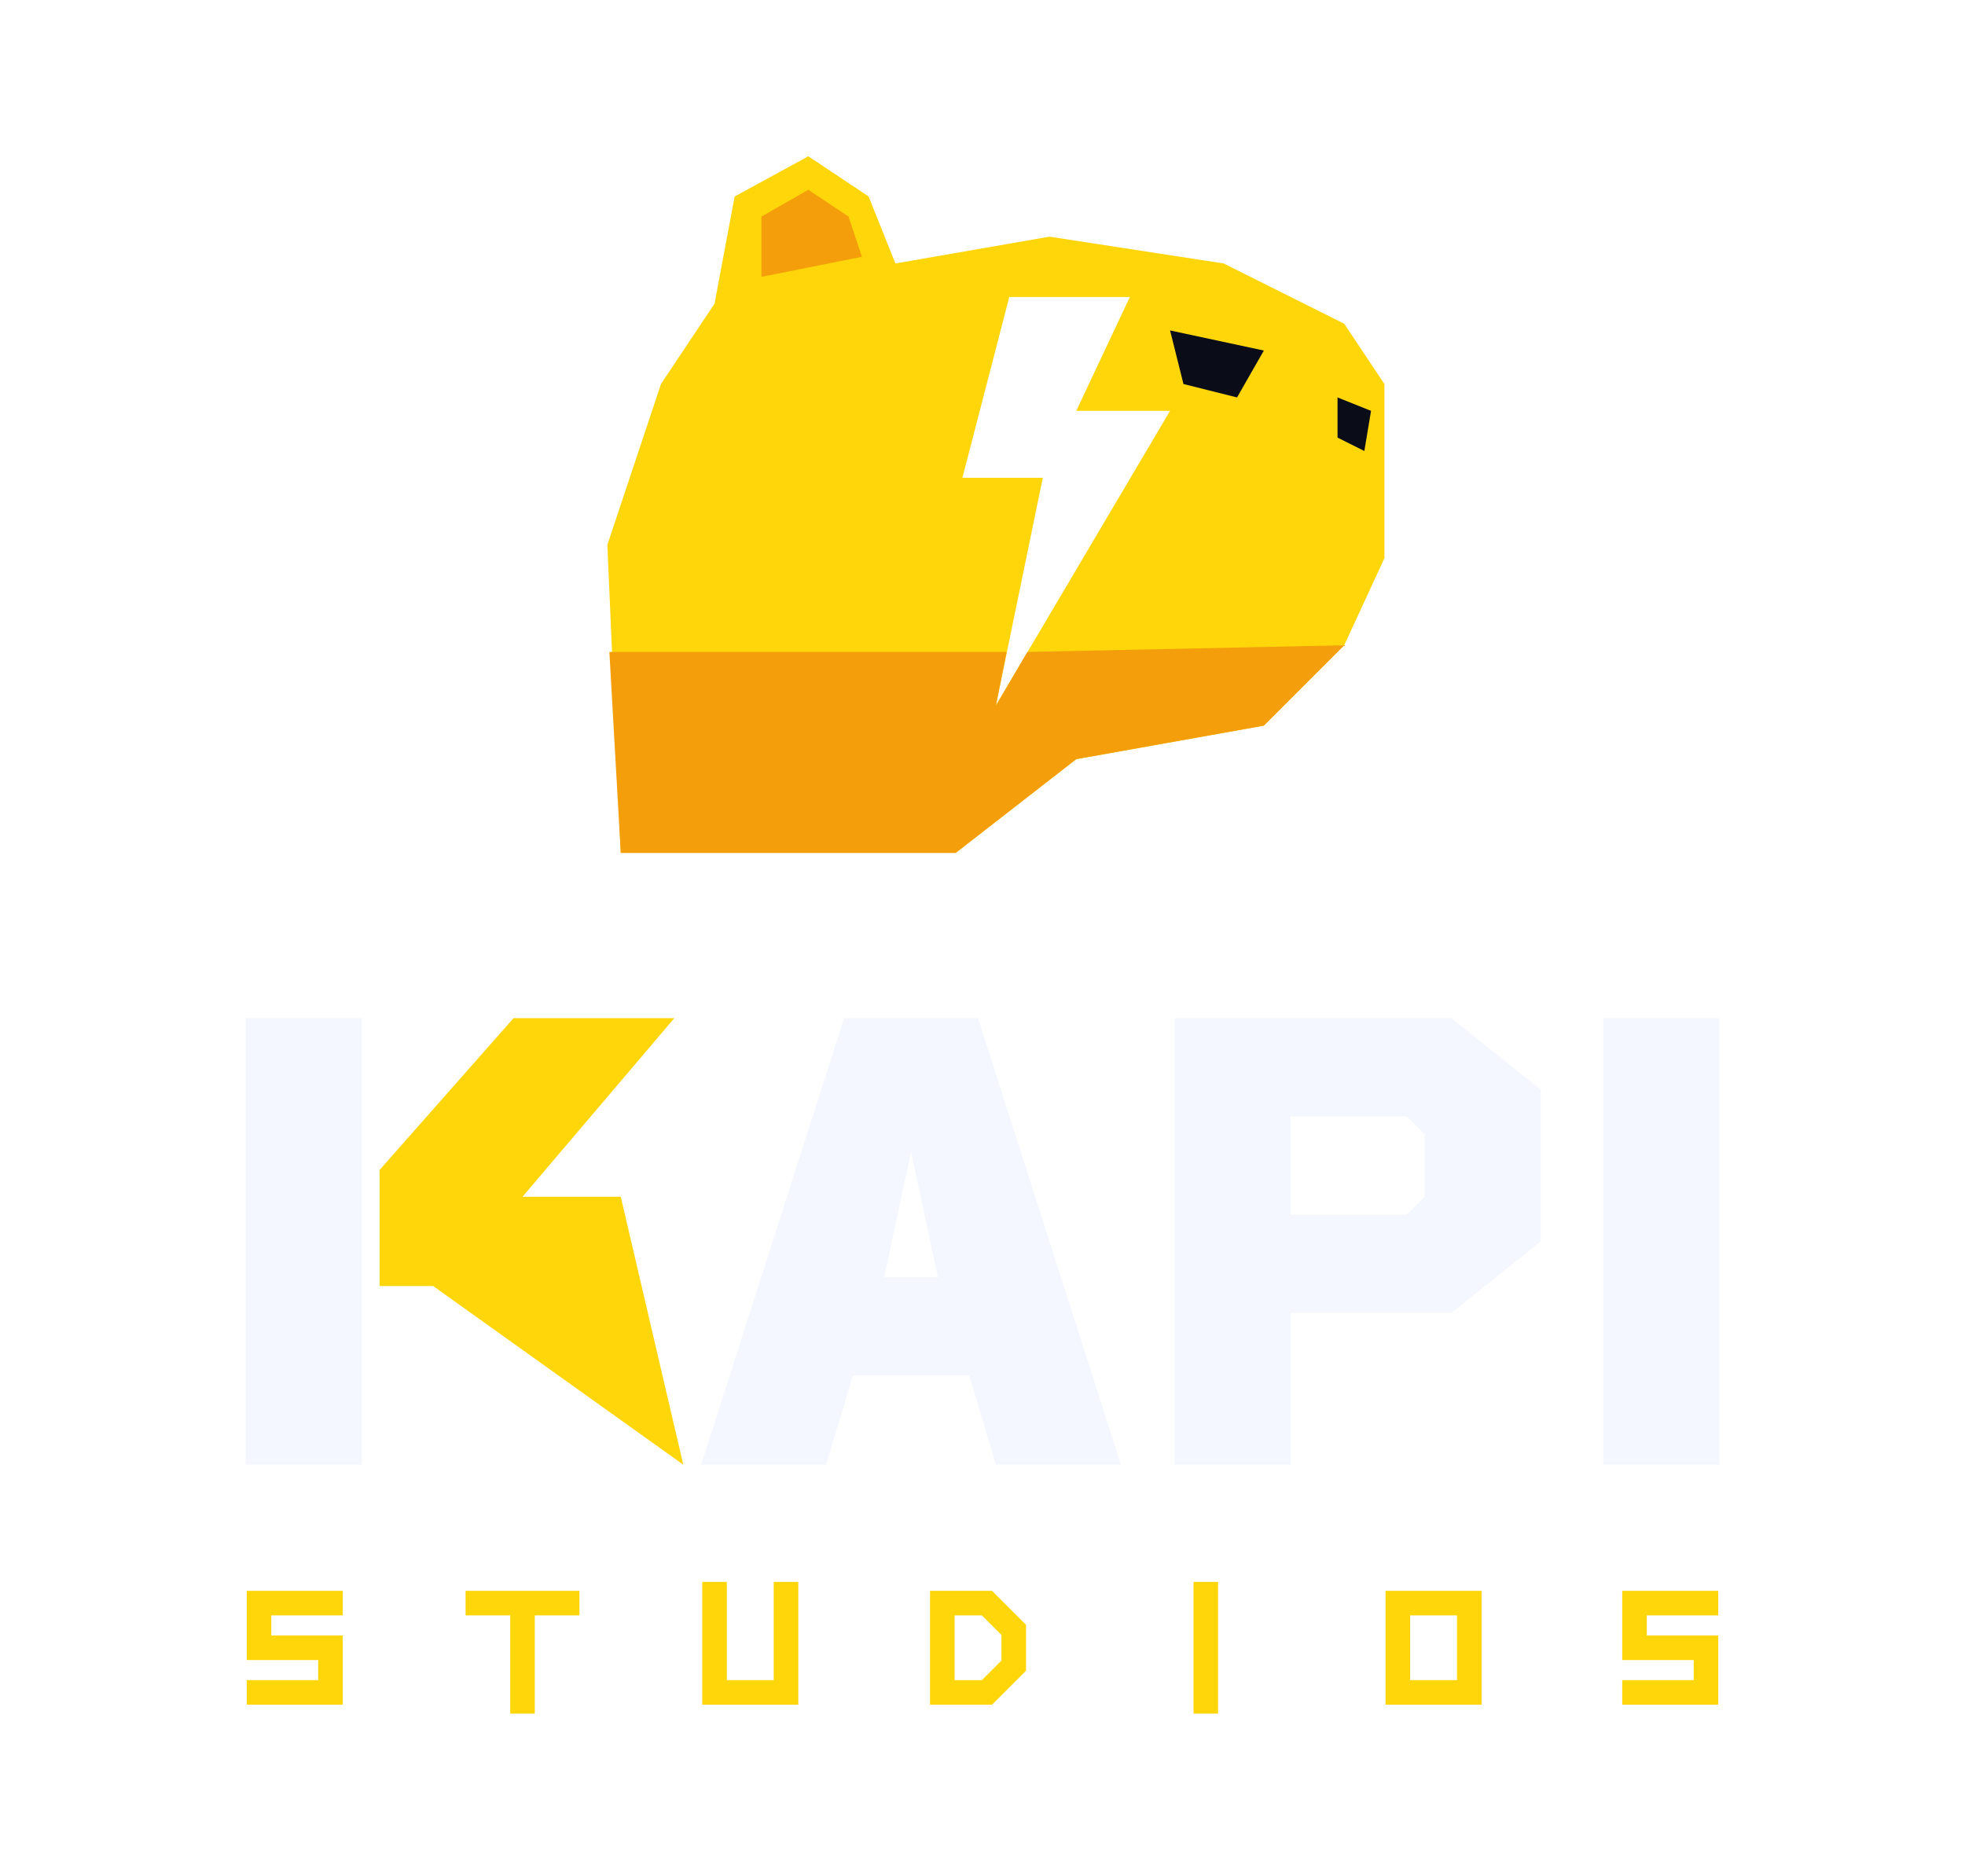
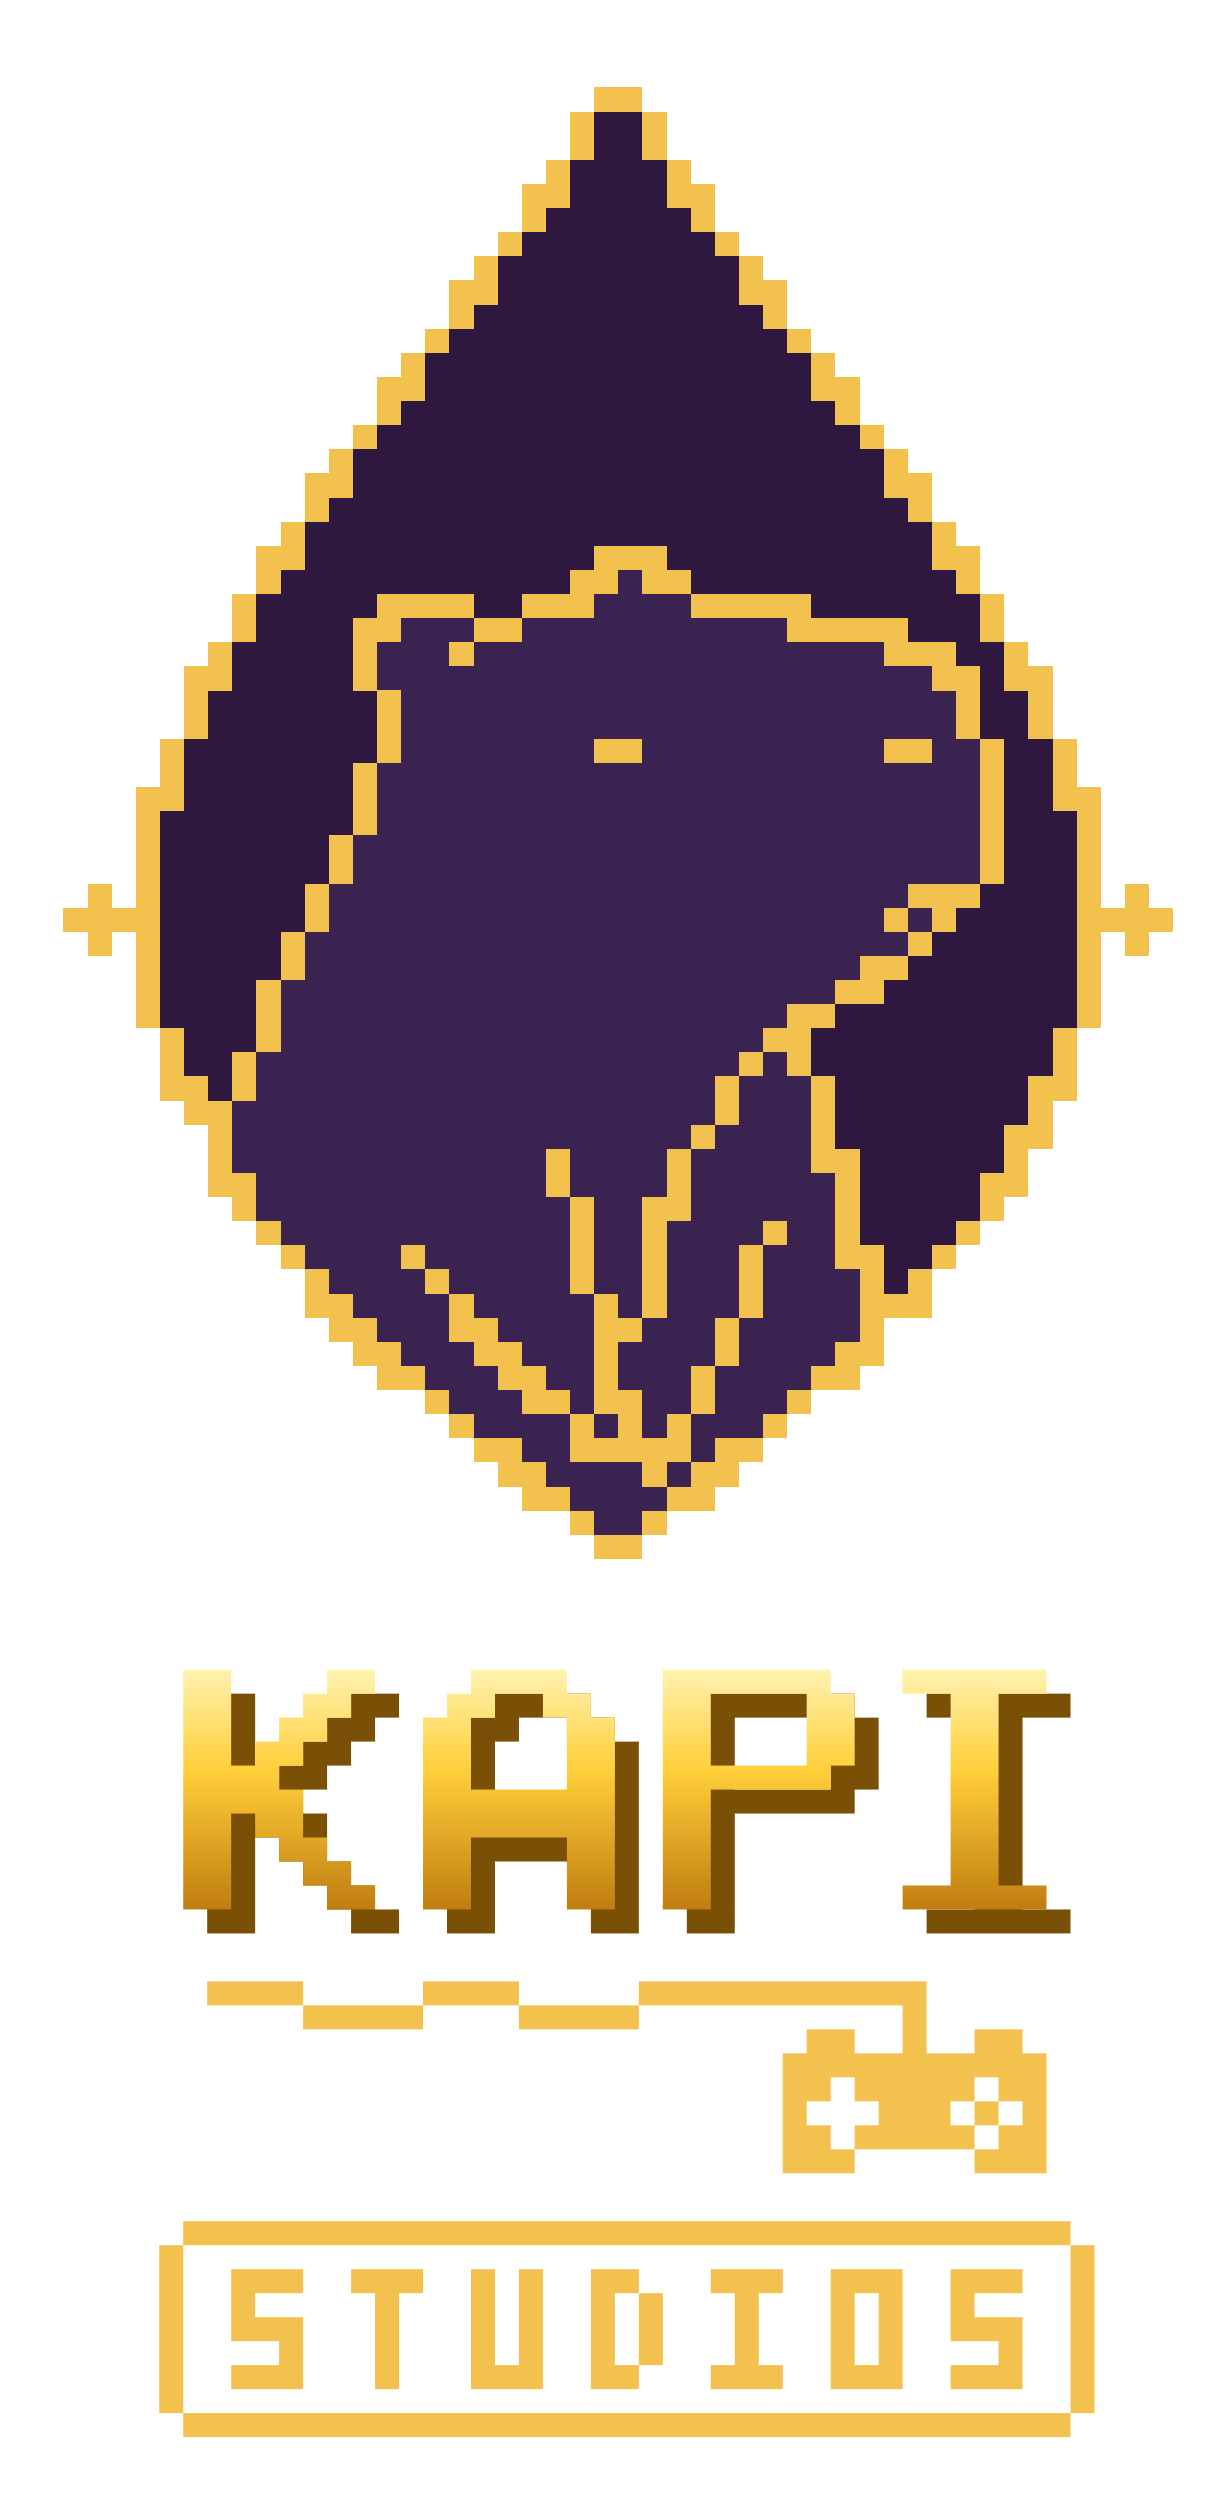
- <svg xmlns="http://www.w3.org/2000/svg" viewBox="0 0 440 420" width="100%" height="100%">
-   <g transform="translate(124 14) scale(1.5)">
-     <path fill="#ffd60a" fill-rule="evenodd" d="M10 118 L8 72 L16 48 L24 36 L27 20 L38 14 L47 20 L51 30 L74 26 L100 30 L118 39 L124 48 L124 74 L118 87 L106 99 L78 104 L60 118 Z M68 35 L61 62 L73 62 L66 96 L92 52 L78 52 L86 35 Z" />
-     <path fill="#f59e0b" d="M8.3 88 L67.6 88 L66 96 L70.7 88 L118 87 L106 99 L78 104 L60 118 L10 118 Z" />
-     <path fill="#0a0c18" d="M92 40 L106 43 L102 50 L94 48 Z" />
-     <path fill="#0a0c18" d="M117 50 L122 52 L121 58 L117 56 Z" />
-     <path fill="#f59e0b" d="M31 23 L38 19 L44 23 L46 29 L31 32 Z" />
+ <svg xmlns="http://www.w3.org/2000/svg" viewBox="73.36 -3.45 273.27 555.87" width="787" height="1600">
+   <g transform="translate(83.01 -1.06) scale(0.73)">
+     <path d="M167.65 30.7 h14.7 v7.35 h-14.7 Z M167.65 38.04 h14.7 v7.35 h-14.7 Z M160.3 45.39 h29.39 v7.35 h-29.39 Z M160.3 52.74 h29.39 v7.35 h-29.39 Z M152.96 60.09 h44.09 v7.35 h-44.09 Z M145.61 67.43 h58.78 v7.35 h-58.78 Z M138.26 74.78 h73.48 v7.35 h-73.48 Z M138.26 82.13 h73.48 v7.35 h-73.48 Z M130.91 89.48 h88.17 v7.35 h-88.17 Z M123.57 96.83 h102.87 v7.35 h-102.87 Z M116.22 104.17 h117.57 v7.35 h-117.57 Z M116.22 111.52 h117.57 v7.35 h-117.57 Z M108.87 118.87 h132.26 v7.35 h-132.26 Z M101.52 126.22 h146.96 v7.35 h-146.96 Z M94.17 133.57 h161.65 v7.35 h-161.65 Z M94.17 140.91 h161.65 v7.35 h-161.65 Z M86.83 148.26 h176.35 v7.35 h-176.35 Z M79.48 155.61 h191.04 v7.35 h-191.04 Z M79.48 162.96 h88.17 v7.35 h-88.17 Z M189.7 162.96 h80.83 v7.35 h-80.83 Z M72.13 170.3 h88.17 v7.35 h-88.17 Z M197.04 170.3 h80.83 v7.35 h-80.83 Z M64.78 177.65 h36.74 v7.35 h-36.74 Z M130.91 177.65 h14.7 v7.35 h-14.7 Z M233.78 177.65 h51.43 v7.35 h-51.43 Z M64.78 185 h29.39 v7.35 h-29.39 Z M263.17 185 h22.04 v7.35 h-22.04 Z M57.43 192.35 h36.74 v7.35 h-36.74 Z M277.87 192.35 h14.7 v7.35 h-14.7 Z M57.43 199.7 h36.74 v7.35 h-36.74 Z M285.22 199.7 h7.35 v7.35 h-7.35 Z M50.09 207.04 h51.43 v7.35 h-51.43 Z M285.22 207.04 h14.7 v7.35 h-14.7 Z M50.09 214.39 h51.43 v7.35 h-51.43 Z M285.22 214.39 h14.7 v7.35 h-14.7 Z M42.74 221.74 h58.78 v7.35 h-58.78 Z M292.57 221.74 h14.7 v7.35 h-14.7 Z M42.74 229.09 h51.43 v7.35 h-51.43 Z M292.57 229.09 h14.7 v7.35 h-14.7 Z M42.74 236.43 h51.43 v7.35 h-51.43 Z M292.57 236.43 h14.7 v7.35 h-14.7 Z M35.39 243.78 h58.78 v7.35 h-58.78 Z M292.57 243.78 h22.04 v7.35 h-22.04 Z M35.39 251.13 h51.43 v7.35 h-51.43 Z M292.57 251.13 h22.04 v7.35 h-22.04 Z M35.39 258.48 h51.43 v7.35 h-51.43 Z M292.57 258.48 h22.04 v7.35 h-22.04 Z M35.39 265.83 h44.09 v7.35 h-44.09 Z M285.22 265.83 h29.39 v7.35 h-29.39 Z M35.39 273.17 h44.09 v7.35 h-44.09 Z M277.87 273.17 h36.74 v7.35 h-36.74 Z M35.39 280.52 h36.74 v7.35 h-36.74 Z M270.52 280.52 h44.09 v7.35 h-44.09 Z M35.39 287.87 h36.74 v7.35 h-36.74 Z M263.17 287.87 h51.43 v7.35 h-51.43 Z M35.39 295.22 h29.39 v7.35 h-29.39 Z M255.83 295.22 h58.78 v7.35 h-58.78 Z M35.39 302.57 h29.39 v7.35 h-29.39 Z M241.13 302.57 h73.48 v7.35 h-73.48 Z M42.74 309.91 h22.04 v7.35 h-22.04 Z M233.78 309.91 h73.48 v7.35 h-73.48 Z M42.74 317.26 h14.7 v7.35 h-14.7 Z M233.78 317.26 h73.48 v7.35 h-73.48 Z M50.09 324.61 h7.35 v7.35 h-7.35 Z M241.13 324.61 h58.78 v7.35 h-58.78 Z M241.13 331.96 h58.78 v7.35 h-58.78 Z M241.13 339.3 h51.43 v7.35 h-51.43 Z M248.48 346.65 h44.09 v7.35 h-44.09 Z M248.48 354 h36.74 v7.35 h-36.74 Z M248.48 361.35 h36.74 v7.35 h-36.74 Z M248.48 368.7 h29.39 v7.35 h-29.39 Z M255.83 376.04 h14.7 v7.35 h-14.7 Z M255.83 383.39 h7.35 v7.35 h-7.35 Z " fill="#2e1840" shape-rendering="crispEdges" />
+     <path d="M175 170.3 h7.35 v7.35 h-7.35 Z M167.65 177.65 h29.39 v7.35 h-29.39 Z M108.87 185 h22.04 v7.35 h-22.04 Z M145.61 185 h80.83 v7.35 h-80.83 Z M101.52 192.35 h22.04 v7.35 h-22.04 Z M130.91 192.35 h124.91 v7.35 h-124.91 Z M101.52 199.7 h169 v7.35 h-169 Z M108.87 207.04 h169 v7.35 h-169 Z M108.87 214.39 h169 v7.35 h-169 Z M108.87 221.74 h58.78 v7.35 h-58.78 Z M182.35 221.74 h73.48 v7.35 h-73.48 Z M270.52 221.74 h14.7 v7.35 h-14.7 Z M101.52 229.09 h183.7 v7.35 h-183.7 Z M101.52 236.43 h183.7 v7.35 h-183.7 Z M101.52 243.78 h183.7 v7.35 h-183.7 Z M94.17 251.13 h191.04 v7.35 h-191.04 Z M94.17 258.48 h191.04 v7.35 h-191.04 Z M86.83 265.83 h176.35 v7.35 h-176.35 Z M86.83 273.17 h169 v7.35 h-169 Z M263.17 273.17 h7.35 v7.35 h-7.35 Z M79.48 280.52 h183.7 v7.35 h-183.7 Z M79.48 287.87 h169 v7.35 h-169 Z M72.13 295.22 h169 v7.35 h-169 Z M72.13 302.57 h154.3 v7.35 h-154.3 Z M72.13 309.91 h146.96 v7.35 h-146.96 Z M64.78 317.26 h146.96 v7.35 h-146.96 Z M219.09 317.26 h7.35 v7.35 h-7.35 Z M64.78 324.61 h139.61 v7.35 h-139.61 Z M211.74 324.61 h22.04 v7.35 h-22.04 Z M57.43 331.96 h146.96 v7.35 h-146.96 Z M211.74 331.96 h22.04 v7.35 h-22.04 Z M57.43 339.3 h139.61 v7.35 h-139.61 Z M204.39 339.3 h29.39 v7.35 h-29.39 Z M57.43 346.65 h95.52 v7.35 h-95.52 Z M160.3 346.65 h29.39 v7.35 h-29.39 Z M197.04 346.65 h36.74 v7.35 h-36.74 Z M64.78 354 h88.17 v7.35 h-88.17 Z M160.3 354 h29.39 v7.35 h-29.39 Z M197.04 354 h44.09 v7.35 h-44.09 Z M64.78 361.35 h95.52 v7.35 h-95.52 Z M167.65 361.35 h14.7 v7.35 h-14.7 Z M197.04 361.35 h44.09 v7.35 h-44.09 Z M72.13 368.7 h88.17 v7.35 h-88.17 Z M167.65 368.7 h14.7 v7.35 h-14.7 Z M189.7 368.7 h29.39 v7.35 h-29.39 Z M226.43 368.7 h14.7 v7.35 h-14.7 Z M79.48 376.04 h29.39 v7.35 h-29.39 Z M116.22 376.04 h44.09 v7.35 h-44.09 Z M167.65 376.04 h14.7 v7.35 h-14.7 Z M189.7 376.04 h22.04 v7.35 h-22.04 Z M219.09 376.04 h22.04 v7.35 h-22.04 Z M86.83 383.39 h29.39 v7.35 h-29.39 Z M123.57 383.39 h36.74 v7.35 h-36.74 Z M167.65 383.39 h14.7 v7.35 h-14.7 Z M189.7 383.39 h22.04 v7.35 h-22.04 Z M219.09 383.39 h29.39 v7.35 h-29.39 Z M94.17 390.74 h29.39 v7.35 h-29.39 Z M130.91 390.74 h36.74 v7.35 h-36.74 Z M175 390.74 h7.35 v7.35 h-7.35 Z M189.7 390.74 h22.04 v7.35 h-22.04 Z M219.09 390.74 h29.39 v7.35 h-29.39 Z M101.52 398.09 h22.04 v7.35 h-22.04 Z M138.26 398.09 h29.39 v7.35 h-29.39 Z M182.35 398.09 h22.04 v7.35 h-22.04 Z M211.74 398.09 h36.74 v7.35 h-36.74 Z M108.87 405.43 h22.04 v7.35 h-22.04 Z M145.61 405.43 h22.04 v7.35 h-22.04 Z M175 405.43 h29.39 v7.35 h-29.39 Z M211.74 405.43 h29.39 v7.35 h-29.39 Z M116.22 412.78 h22.04 v7.35 h-22.04 Z M152.96 412.78 h14.7 v7.35 h-14.7 Z M175 412.78 h22.04 v7.35 h-22.04 Z M204.39 412.78 h29.39 v7.35 h-29.39 Z M123.57 420.13 h22.04 v7.35 h-22.04 Z M160.3 420.13 h7.35 v7.35 h-7.35 Z M182.35 420.13 h14.7 v7.35 h-14.7 Z M204.39 420.13 h22.04 v7.35 h-22.04 Z M130.91 427.48 h29.39 v7.35 h-29.39 Z M167.65 427.48 h7.35 v7.35 h-7.35 Z M182.35 427.48 h7.35 v7.35 h-7.35 Z M197.04 427.48 h22.04 v7.35 h-22.04 Z M145.61 434.83 h14.7 v7.35 h-14.7 Z M197.04 434.83 h7.35 v7.35 h-7.35 Z M152.96 442.17 h29.39 v7.35 h-29.39 Z M189.7 442.17 h7.35 v7.35 h-7.35 Z M160.3 449.52 h29.39 v7.35 h-29.39 Z M167.65 456.87 h14.7 v7.35 h-14.7 Z " fill="#3a2350" shape-rendering="crispEdges" />
+     <path d="M167.65 23.35 h14.7 v7.35 h-14.7 Z M160.3 30.7 h7.35 v7.35 h-7.35 Z M182.35 30.7 h7.35 v7.35 h-7.35 Z M160.3 38.04 h7.35 v7.35 h-7.35 Z M182.35 38.04 h7.35 v7.35 h-7.35 Z M152.96 45.39 h7.35 v7.35 h-7.35 Z M189.7 45.39 h7.35 v7.35 h-7.35 Z M145.61 52.74 h14.7 v7.35 h-14.7 Z M189.7 52.74 h14.7 v7.35 h-14.7 Z M145.61 60.09 h7.35 v7.35 h-7.35 Z M197.04 60.09 h7.35 v7.35 h-7.35 Z M138.26 67.43 h7.35 v7.35 h-7.35 Z M204.39 67.43 h7.35 v7.35 h-7.35 Z M130.91 74.78 h7.35 v7.35 h-7.35 Z M211.74 74.78 h7.35 v7.35 h-7.35 Z M123.57 82.13 h14.7 v7.35 h-14.7 Z M211.74 82.13 h14.7 v7.35 h-14.7 Z M123.57 89.48 h7.35 v7.35 h-7.35 Z M219.09 89.48 h7.35 v7.35 h-7.35 Z M116.22 96.83 h7.35 v7.35 h-7.35 Z M226.43 96.83 h7.35 v7.35 h-7.35 Z M108.87 104.17 h7.35 v7.35 h-7.35 Z M233.78 104.17 h7.35 v7.35 h-7.35 Z M101.52 111.52 h14.7 v7.35 h-14.7 Z M233.78 111.52 h14.7 v7.35 h-14.7 Z M101.52 118.87 h7.35 v7.35 h-7.35 Z M241.13 118.87 h7.35 v7.35 h-7.35 Z M94.17 126.22 h7.35 v7.35 h-7.35 Z M248.48 126.22 h7.35 v7.35 h-7.35 Z M86.83 133.57 h7.35 v7.35 h-7.35 Z M255.83 133.57 h7.35 v7.35 h-7.35 Z M79.48 140.91 h14.7 v7.35 h-14.7 Z M255.83 140.91 h14.7 v7.35 h-14.7 Z M79.48 148.26 h7.35 v7.35 h-7.35 Z M263.17 148.26 h7.35 v7.35 h-7.35 Z M72.13 155.61 h7.35 v7.35 h-7.35 Z M270.52 155.61 h7.35 v7.35 h-7.35 Z M64.78 162.96 h14.7 v7.35 h-14.7 Z M167.65 162.96 h22.04 v7.35 h-22.04 Z M270.52 162.96 h14.7 v7.35 h-14.7 Z M64.78 170.3 h7.35 v7.35 h-7.35 Z M160.3 170.3 h14.7 v7.35 h-14.7 Z M182.35 170.3 h14.7 v7.35 h-14.7 Z M277.87 170.3 h7.35 v7.35 h-7.35 Z M57.43 177.65 h7.35 v7.35 h-7.35 Z M101.52 177.65 h29.39 v7.35 h-29.39 Z M145.61 177.65 h22.04 v7.35 h-22.04 Z M197.04 177.65 h36.74 v7.35 h-36.74 Z M285.22 177.65 h7.35 v7.35 h-7.35 Z M57.43 185 h7.35 v7.35 h-7.35 Z M94.17 185 h14.7 v7.35 h-14.7 Z M130.91 185 h14.7 v7.35 h-14.7 Z M226.43 185 h36.74 v7.35 h-36.74 Z M285.22 185 h7.35 v7.35 h-7.35 Z M50.09 192.35 h7.35 v7.35 h-7.35 Z M94.17 192.35 h7.35 v7.35 h-7.35 Z M123.57 192.35 h7.35 v7.35 h-7.35 Z M255.83 192.35 h22.04 v7.35 h-22.04 Z M292.57 192.35 h7.35 v7.35 h-7.35 Z M42.74 199.7 h14.7 v7.35 h-14.7 Z M94.17 199.7 h7.35 v7.35 h-7.35 Z M270.52 199.7 h14.7 v7.35 h-14.7 Z M292.57 199.7 h14.7 v7.35 h-14.7 Z M42.74 207.04 h7.35 v7.35 h-7.35 Z M101.52 207.04 h7.35 v7.35 h-7.35 Z M277.87 207.04 h7.35 v7.35 h-7.35 Z M299.91 207.04 h7.35 v7.35 h-7.35 Z M42.74 214.39 h7.35 v7.35 h-7.35 Z M101.52 214.39 h7.35 v7.35 h-7.35 Z M277.87 214.39 h7.35 v7.35 h-7.35 Z M299.91 214.39 h7.35 v7.35 h-7.35 Z M35.39 221.74 h7.35 v7.35 h-7.35 Z M101.52 221.74 h7.35 v7.35 h-7.35 Z M167.65 221.74 h14.7 v7.35 h-14.7 Z M255.83 221.74 h14.7 v7.35 h-14.7 Z M285.22 221.74 h7.35 v7.35 h-7.35 Z M307.26 221.74 h7.35 v7.35 h-7.35 Z M35.39 229.09 h7.35 v7.35 h-7.35 Z M94.17 229.09 h7.35 v7.35 h-7.35 Z M285.22 229.09 h7.35 v7.35 h-7.35 Z M307.26 229.09 h7.35 v7.35 h-7.35 Z M28.04 236.43 h14.7 v7.35 h-14.7 Z M94.17 236.43 h7.35 v7.35 h-7.35 Z M285.22 236.43 h7.35 v7.35 h-7.35 Z M307.26 236.43 h14.7 v7.35 h-14.7 Z M28.04 243.78 h7.35 v7.35 h-7.35 Z M94.17 243.78 h7.35 v7.35 h-7.35 Z M285.22 243.78 h7.35 v7.35 h-7.35 Z M314.61 243.78 h7.35 v7.35 h-7.35 Z M28.04 251.13 h7.35 v7.35 h-7.35 Z M86.83 251.13 h7.35 v7.35 h-7.35 Z M285.22 251.13 h7.35 v7.35 h-7.35 Z M314.61 251.13 h7.35 v7.35 h-7.35 Z M28.04 258.48 h7.35 v7.35 h-7.35 Z M86.83 258.48 h7.35 v7.35 h-7.35 Z M285.22 258.48 h7.35 v7.35 h-7.35 Z M314.61 258.48 h7.35 v7.35 h-7.35 Z M13.35 265.83 h7.35 v7.35 h-7.35 Z M28.04 265.83 h7.35 v7.35 h-7.35 Z M79.48 265.83 h7.35 v7.35 h-7.35 Z M263.17 265.83 h22.04 v7.35 h-22.04 Z M314.61 265.83 h7.35 v7.35 h-7.35 Z M329.3 265.83 h7.35 v7.35 h-7.35 Z M6 273.17 h29.39 v7.35 h-29.39 Z M79.48 273.17 h7.35 v7.35 h-7.35 Z M255.83 273.17 h7.35 v7.35 h-7.35 Z M270.52 273.17 h7.35 v7.35 h-7.35 Z M314.61 273.17 h29.39 v7.35 h-29.39 Z M13.35 280.52 h7.35 v7.35 h-7.35 Z M28.04 280.52 h7.35 v7.35 h-7.35 Z M72.13 280.52 h7.35 v7.35 h-7.35 Z M263.17 280.52 h7.35 v7.35 h-7.35 Z M314.61 280.52 h7.35 v7.35 h-7.35 Z M329.3 280.52 h7.35 v7.35 h-7.35 Z M28.04 287.87 h7.35 v7.35 h-7.35 Z M72.13 287.87 h7.35 v7.35 h-7.35 Z M248.48 287.87 h14.7 v7.35 h-14.7 Z M314.61 287.87 h7.35 v7.35 h-7.35 Z M28.04 295.22 h7.35 v7.35 h-7.35 Z M64.78 295.22 h7.35 v7.35 h-7.35 Z M241.13 295.22 h14.7 v7.35 h-14.7 Z M314.61 295.22 h7.35 v7.35 h-7.35 Z M28.04 302.57 h7.35 v7.35 h-7.35 Z M64.78 302.57 h7.35 v7.35 h-7.35 Z M226.43 302.57 h14.7 v7.35 h-14.7 Z M314.61 302.57 h7.35 v7.35 h-7.35 Z M35.39 309.91 h7.35 v7.35 h-7.35 Z M64.78 309.91 h7.35 v7.35 h-7.35 Z M219.09 309.91 h14.7 v7.35 h-14.7 Z M307.26 309.91 h7.35 v7.35 h-7.35 Z M35.39 317.26 h7.35 v7.35 h-7.35 Z M57.43 317.26 h7.35 v7.35 h-7.35 Z M211.74 317.26 h7.35 v7.35 h-7.35 Z M226.43 317.26 h7.35 v7.35 h-7.35 Z M307.26 317.26 h7.35 v7.35 h-7.35 Z M35.39 324.61 h14.7 v7.35 h-14.7 Z M57.43 324.61 h7.35 v7.35 h-7.35 Z M204.39 324.61 h7.35 v7.35 h-7.35 Z M233.78 324.61 h7.35 v7.35 h-7.35 Z M299.91 324.61 h14.7 v7.35 h-14.7 Z M42.74 331.96 h14.7 v7.35 h-14.7 Z M204.39 331.96 h7.35 v7.35 h-7.35 Z M233.78 331.96 h7.35 v7.35 h-7.35 Z M299.91 331.96 h7.35 v7.35 h-7.35 Z M50.09 339.3 h7.35 v7.35 h-7.35 Z M197.04 339.3 h7.35 v7.35 h-7.35 Z M233.78 339.3 h7.35 v7.35 h-7.35 Z M292.57 339.3 h14.7 v7.35 h-14.7 Z M50.09 346.65 h7.35 v7.35 h-7.35 Z M152.96 346.65 h7.35 v7.35 h-7.35 Z M189.7 346.65 h7.35 v7.35 h-7.35 Z M233.78 346.65 h14.7 v7.35 h-14.7 Z M292.57 346.65 h7.35 v7.35 h-7.35 Z M50.09 354 h14.7 v7.35 h-14.7 Z M152.96 354 h7.35 v7.35 h-7.35 Z M189.7 354 h7.35 v7.35 h-7.35 Z M241.13 354 h7.35 v7.35 h-7.35 Z M285.22 354 h14.7 v7.35 h-14.7 Z M57.43 361.35 h7.35 v7.35 h-7.35 Z M160.3 361.35 h7.35 v7.35 h-7.35 Z M182.35 361.35 h14.7 v7.35 h-14.7 Z M241.13 361.35 h7.35 v7.35 h-7.35 Z M285.22 361.35 h7.35 v7.35 h-7.35 Z M64.78 368.7 h7.35 v7.35 h-7.35 Z M160.3 368.7 h7.35 v7.35 h-7.35 Z M182.35 368.7 h7.35 v7.35 h-7.35 Z M219.09 368.7 h7.35 v7.35 h-7.35 Z M241.13 368.7 h7.35 v7.35 h-7.35 Z M277.87 368.7 h7.35 v7.35 h-7.35 Z M72.13 376.04 h7.35 v7.35 h-7.35 Z M108.87 376.04 h7.35 v7.35 h-7.35 Z M160.3 376.04 h7.35 v7.35 h-7.35 Z M182.35 376.04 h7.35 v7.35 h-7.35 Z M211.74 376.04 h7.35 v7.35 h-7.35 Z M241.13 376.04 h14.7 v7.35 h-14.7 Z M270.52 376.04 h7.35 v7.35 h-7.35 Z M79.48 383.39 h7.35 v7.35 h-7.35 Z M116.22 383.39 h7.35 v7.35 h-7.35 Z M160.3 383.39 h7.35 v7.35 h-7.35 Z M182.35 383.39 h7.35 v7.35 h-7.35 Z M211.74 383.39 h7.35 v7.35 h-7.35 Z M248.48 383.39 h7.35 v7.35 h-7.35 Z M263.17 383.39 h7.35 v7.35 h-7.35 Z M79.48 390.74 h14.7 v7.35 h-14.7 Z M123.57 390.74 h7.35 v7.35 h-7.35 Z M167.65 390.74 h7.35 v7.35 h-7.35 Z M182.35 390.74 h7.35 v7.35 h-7.35 Z M211.74 390.74 h7.35 v7.35 h-7.35 Z M248.48 390.74 h22.04 v7.35 h-22.04 Z M86.83 398.09 h14.7 v7.35 h-14.7 Z M123.57 398.09 h14.7 v7.35 h-14.7 Z M167.65 398.09 h14.7 v7.35 h-14.7 Z M204.39 398.09 h7.35 v7.35 h-7.35 Z M248.48 398.09 h7.35 v7.35 h-7.35 Z M94.17 405.43 h14.7 v7.35 h-14.7 Z M130.91 405.43 h14.7 v7.35 h-14.7 Z M167.65 405.43 h7.35 v7.35 h-7.35 Z M204.39 405.43 h7.35 v7.35 h-7.35 Z M241.13 405.43 h14.7 v7.35 h-14.7 Z M101.52 412.78 h14.7 v7.35 h-14.7 Z M138.26 412.78 h14.7 v7.35 h-14.7 Z M167.65 412.78 h7.35 v7.35 h-7.35 Z M197.04 412.78 h7.35 v7.35 h-7.35 Z M233.78 412.78 h14.7 v7.35 h-14.7 Z M116.22 420.13 h7.35 v7.35 h-7.35 Z M145.61 420.13 h14.7 v7.35 h-14.7 Z M167.65 420.13 h14.7 v7.35 h-14.7 Z M197.04 420.13 h7.35 v7.35 h-7.35 Z M226.43 420.13 h7.35 v7.35 h-7.35 Z M123.57 427.48 h7.35 v7.35 h-7.35 Z M160.3 427.48 h7.35 v7.35 h-7.35 Z M175 427.48 h7.35 v7.35 h-7.35 Z M189.7 427.48 h7.35 v7.35 h-7.35 Z M219.09 427.48 h7.35 v7.35 h-7.35 Z M130.91 434.83 h14.7 v7.35 h-14.7 Z M160.3 434.83 h36.74 v7.35 h-36.74 Z M204.39 434.83 h14.7 v7.35 h-14.7 Z M138.26 442.17 h14.7 v7.35 h-14.7 Z M182.35 442.17 h7.35 v7.35 h-7.35 Z M197.04 442.17 h14.7 v7.35 h-14.7 Z M145.61 449.52 h14.7 v7.35 h-14.7 Z M189.7 449.52 h14.7 v7.35 h-14.7 Z M160.3 456.87 h7.35 v7.35 h-7.35 Z M182.35 456.87 h7.35 v7.35 h-7.35 Z M167.65 464.22 h14.7 v7.35 h-14.7 Z " fill="#f2c14e" shape-rendering="crispEdges" />
  </g>
-   <g transform="translate(55 228)">
-     <g fill="#f4f7ff">
-       <path d="M0 0 H26 V100 H0 Z" />
-       <path fill-rule="evenodd" transform="translate(102 0)" d="M0 100 L32 0 H62 L94 100 H66 L60 80 H34 L28 100 Z M41 58 H53 L47 30 Z" />
-       <path fill-rule="evenodd" transform="translate(208 0)" d="M0 0 H62 L82 16 V50 L62 66 H26 V100 H0 Z M26 22 V44 H52 L56 40 V26 L52 22 Z" />
-       <path transform="translate(304 0)" d="M0 0 H26 V100 H0 Z" />
-     </g>
-     <path fill="#ffd60a" d="M30 34 L60 0 H96 L62 40 H84 L98 100 L42 60 H30 Z" />
-   </g>
-   <g transform="translate(55 356)" fill="none" stroke="#ffd60a" stroke-width="5.5" stroke-linecap="square" stroke-linejoin="miter">
-     <path d="M19 3 H3 V13 H19 V23 H3" />
-     <path transform="translate(51 0)" d="M1 3 H21 M11 3 V25" />
-     <path transform="translate(102 0)" d="M3 1 V23 H19 V1" />
-     <path transform="translate(153 0)" d="M3 3 H13 L19 9 V17 L13 23 H3 Z" />
-     <path transform="translate(204 0)" d="M11 1 V25" />
-     <path transform="translate(255 0)" d="M3 3 H19 V23 H3 Z" />
-     <path transform="translate(308 0)" d="M19 3 H3 V13 H19 V23 H3" />
-   </g>
+   <defs>
+     <linearGradient id="udioslogopixelwg" gradientUnits="userSpaceOnUse" x1="0" y1="367.796" x2="0" y2="421.117">
+       <stop offset="0" stop-color="#fff2b0" />
+       <stop offset=".42" stop-color="#ffcf3a" />
+       <stop offset="1" stop-color="#c07d10" />
+     </linearGradient>
+   </defs>
+   <path d="M114.023 367.796 h10.664 v5.332 h-10.664 Z M146.015 367.796 h10.664 v5.332 h-10.664 Z M114.023 373.128 h10.664 v5.332 h-10.664 Z M140.683 373.128 h10.664 v5.332 h-10.664 Z M114.023 378.46 h10.664 v5.332 h-10.664 Z M135.351 378.46 h10.664 v5.332 h-10.664 Z M114.023 383.792 h10.664 v5.332 h-10.664 Z M130.019 383.792 h10.664 v5.332 h-10.664 Z M114.023 389.124 h21.328 v5.332 h-21.328 Z M114.023 394.456 h26.66 v5.332 h-26.66 Z M114.023 399.788 h10.664 v5.332 h-10.664 Z M130.019 399.788 h10.664 v5.332 h-10.664 Z M114.023 405.12 h10.664 v5.332 h-10.664 Z M135.351 405.12 h10.664 v5.332 h-10.664 Z M114.023 410.452 h10.664 v5.332 h-10.664 Z M140.683 410.452 h10.664 v5.332 h-10.664 Z M114.023 415.785 h10.664 v5.332 h-10.664 Z M146.015 415.785 h10.664 v5.332 h-10.664 Z M178.008 367.796 h21.328 v5.332 h-21.328 Z M172.676 373.128 h10.664 v5.332 h-10.664 Z M194.004 373.128 h10.664 v5.332 h-10.664 Z M167.344 378.46 h10.664 v5.332 h-10.664 Z M199.336 378.46 h10.664 v5.332 h-10.664 Z M167.344 383.792 h10.664 v5.332 h-10.664 Z M199.336 383.792 h10.664 v5.332 h-10.664 Z M167.344 389.124 h10.664 v5.332 h-10.664 Z M199.336 389.124 h10.664 v5.332 h-10.664 Z M167.344 394.456 h42.656 v5.332 h-42.656 Z M167.344 399.788 h42.656 v5.332 h-42.656 Z M167.344 405.12 h10.664 v5.332 h-10.664 Z M199.336 405.12 h10.664 v5.332 h-10.664 Z M167.344 410.452 h10.664 v5.332 h-10.664 Z M199.336 410.452 h10.664 v5.332 h-10.664 Z M167.344 415.785 h10.664 v5.332 h-10.664 Z M199.336 415.785 h10.664 v5.332 h-10.664 Z M220.664 367.796 h37.324 v5.332 h-37.324 Z M220.664 373.128 h10.664 v5.332 h-10.664 Z M252.656 373.128 h10.664 v5.332 h-10.664 Z M220.664 378.46 h10.664 v5.332 h-10.664 Z M252.656 378.46 h10.664 v5.332 h-10.664 Z M220.664 383.792 h10.664 v5.332 h-10.664 Z M252.656 383.792 h10.664 v5.332 h-10.664 Z M220.664 389.124 h37.324 v5.332 h-37.324 Z M220.664 394.456 h10.664 v5.332 h-10.664 Z M220.664 399.788 h10.664 v5.332 h-10.664 Z M220.664 405.12 h10.664 v5.332 h-10.664 Z M220.664 410.452 h10.664 v5.332 h-10.664 Z M220.664 415.785 h10.664 v5.332 h-10.664 Z M273.985 367.796 h31.992 v5.332 h-31.992 Z M284.649 373.128 h10.664 v5.332 h-10.664 Z M284.649 378.46 h10.664 v5.332 h-10.664 Z M284.649 383.792 h10.664 v5.332 h-10.664 Z M284.649 389.124 h10.664 v5.332 h-10.664 Z M284.649 394.456 h10.664 v5.332 h-10.664 Z M284.649 399.788 h10.664 v5.332 h-10.664 Z M284.649 405.12 h10.664 v5.332 h-10.664 Z M284.649 410.452 h10.664 v5.332 h-10.664 Z M273.985 415.785 h31.992 v5.332 h-31.992 Z " fill="#7a4f06" transform="translate(5.332 5.332)" />
+   <path d="M114.023 367.796 h10.664 v5.332 h-10.664 Z M146.015 367.796 h10.664 v5.332 h-10.664 Z M114.023 373.128 h10.664 v5.332 h-10.664 Z M140.683 373.128 h10.664 v5.332 h-10.664 Z M114.023 378.46 h10.664 v5.332 h-10.664 Z M135.351 378.46 h10.664 v5.332 h-10.664 Z M114.023 383.792 h10.664 v5.332 h-10.664 Z M130.019 383.792 h10.664 v5.332 h-10.664 Z M114.023 389.124 h21.328 v5.332 h-21.328 Z M114.023 394.456 h26.66 v5.332 h-26.66 Z M114.023 399.788 h10.664 v5.332 h-10.664 Z M130.019 399.788 h10.664 v5.332 h-10.664 Z M114.023 405.12 h10.664 v5.332 h-10.664 Z M135.351 405.12 h10.664 v5.332 h-10.664 Z M114.023 410.452 h10.664 v5.332 h-10.664 Z M140.683 410.452 h10.664 v5.332 h-10.664 Z M114.023 415.785 h10.664 v5.332 h-10.664 Z M146.015 415.785 h10.664 v5.332 h-10.664 Z M178.008 367.796 h21.328 v5.332 h-21.328 Z M172.676 373.128 h10.664 v5.332 h-10.664 Z M194.004 373.128 h10.664 v5.332 h-10.664 Z M167.344 378.46 h10.664 v5.332 h-10.664 Z M199.336 378.46 h10.664 v5.332 h-10.664 Z M167.344 383.792 h10.664 v5.332 h-10.664 Z M199.336 383.792 h10.664 v5.332 h-10.664 Z M167.344 389.124 h10.664 v5.332 h-10.664 Z M199.336 389.124 h10.664 v5.332 h-10.664 Z M167.344 394.456 h42.656 v5.332 h-42.656 Z M167.344 399.788 h42.656 v5.332 h-42.656 Z M167.344 405.12 h10.664 v5.332 h-10.664 Z M199.336 405.12 h10.664 v5.332 h-10.664 Z M167.344 410.452 h10.664 v5.332 h-10.664 Z M199.336 410.452 h10.664 v5.332 h-10.664 Z M167.344 415.785 h10.664 v5.332 h-10.664 Z M199.336 415.785 h10.664 v5.332 h-10.664 Z M220.664 367.796 h37.324 v5.332 h-37.324 Z M220.664 373.128 h10.664 v5.332 h-10.664 Z M252.656 373.128 h10.664 v5.332 h-10.664 Z M220.664 378.46 h10.664 v5.332 h-10.664 Z M252.656 378.46 h10.664 v5.332 h-10.664 Z M220.664 383.792 h10.664 v5.332 h-10.664 Z M252.656 383.792 h10.664 v5.332 h-10.664 Z M220.664 389.124 h37.324 v5.332 h-37.324 Z M220.664 394.456 h10.664 v5.332 h-10.664 Z M220.664 399.788 h10.664 v5.332 h-10.664 Z M220.664 405.12 h10.664 v5.332 h-10.664 Z M220.664 410.452 h10.664 v5.332 h-10.664 Z M220.664 415.785 h10.664 v5.332 h-10.664 Z M273.985 367.796 h31.992 v5.332 h-31.992 Z M284.649 373.128 h10.664 v5.332 h-10.664 Z M284.649 378.46 h10.664 v5.332 h-10.664 Z M284.649 383.792 h10.664 v5.332 h-10.664 Z M284.649 389.124 h10.664 v5.332 h-10.664 Z M284.649 394.456 h10.664 v5.332 h-10.664 Z M284.649 399.788 h10.664 v5.332 h-10.664 Z M284.649 405.12 h10.664 v5.332 h-10.664 Z M284.649 410.452 h10.664 v5.332 h-10.664 Z M273.985 415.785 h31.992 v5.332 h-31.992 Z " fill="url(#udioslogopixelwg)" />
+   <path d="M119.355 437.113 h5.332 v5.332 h-5.332 Z M124.687 437.113 h5.332 v5.332 h-5.332 Z M130.019 437.113 h5.332 v5.332 h-5.332 Z M135.351 437.113 h5.332 v5.332 h-5.332 Z M140.683 442.445 h5.332 v5.332 h-5.332 Z M146.015 442.445 h5.332 v5.332 h-5.332 Z M151.347 442.445 h5.332 v5.332 h-5.332 Z M156.679 442.445 h5.332 v5.332 h-5.332 Z M162.012 442.445 h5.332 v5.332 h-5.332 Z M167.344 437.113 h5.332 v5.332 h-5.332 Z M172.676 437.113 h5.332 v5.332 h-5.332 Z M178.008 437.113 h5.332 v5.332 h-5.332 Z M183.34 437.113 h5.332 v5.332 h-5.332 Z M188.672 442.445 h5.332 v5.332 h-5.332 Z M194.004 442.445 h5.332 v5.332 h-5.332 Z M199.336 442.445 h5.332 v5.332 h-5.332 Z M204.668 442.445 h5.332 v5.332 h-5.332 Z M210 442.445 h5.332 v5.332 h-5.332 Z M215.332 437.113 h5.332 v5.332 h-5.332 Z M220.664 437.113 h5.332 v5.332 h-5.332 Z M225.996 437.113 h5.332 v5.332 h-5.332 Z M231.328 437.113 h5.332 v5.332 h-5.332 Z M236.66 437.113 h5.332 v5.332 h-5.332 Z M241.992 437.113 h5.332 v5.332 h-5.332 Z M247.324 437.113 h5.332 v5.332 h-5.332 Z M252.656 437.113 h5.332 v5.332 h-5.332 Z M257.988 437.113 h5.332 v5.332 h-5.332 Z M263.321 437.113 h5.332 v5.332 h-5.332 Z M268.653 437.113 h5.332 v5.332 h-5.332 Z M273.985 437.113 h5.332 v5.332 h-5.332 Z M273.985 442.445 h5.332 v5.332 h-5.332 Z M273.985 447.777 h5.332 v5.332 h-5.332 Z M252.656 447.777 h10.664 v5.332 h-10.664 Z M289.981 447.777 h10.664 v5.332 h-10.664 Z M247.324 453.109 h58.653 v5.332 h-58.653 Z M247.324 458.441 h10.664 v5.332 h-10.664 Z M263.321 458.441 h26.66 v5.332 h-26.66 Z M295.313 458.441 h10.664 v5.332 h-10.664 Z M247.324 463.773 h5.332 v5.332 h-5.332 Z M268.653 463.773 h15.996 v5.332 h-15.996 Z M289.981 463.773 h5.332 v5.332 h-5.332 Z M300.645 463.773 h5.332 v5.332 h-5.332 Z M247.324 469.105 h10.664 v5.332 h-10.664 Z M263.321 469.105 h26.66 v5.332 h-26.66 Z M295.313 469.105 h10.664 v5.332 h-10.664 Z M247.324 474.437 h15.996 v5.332 h-15.996 Z M289.981 474.437 h15.996 v5.332 h-15.996 Z " fill="#f2c14e" />
+   <path d="M114.023 490.433 h197.286 v5.332 h-197.286 Z M114.023 533.09 h197.286 v5.332 h-197.286 Z M108.691 495.765 h5.332 v5.332 h-5.332 Z M108.691 501.097 h5.332 v5.332 h-5.332 Z M108.691 506.429 h5.332 v5.332 h-5.332 Z M108.691 511.761 h5.332 v5.332 h-5.332 Z M108.691 517.093 h5.332 v5.332 h-5.332 Z M108.691 522.426 h5.332 v5.332 h-5.332 Z M108.691 527.758 h5.332 v5.332 h-5.332 Z M311.309 495.765 h5.332 v5.332 h-5.332 Z M311.309 501.097 h5.332 v5.332 h-5.332 Z M311.309 506.429 h5.332 v5.332 h-5.332 Z M311.309 511.761 h5.332 v5.332 h-5.332 Z M311.309 517.093 h5.332 v5.332 h-5.332 Z M311.309 522.426 h5.332 v5.332 h-5.332 Z M311.309 527.758 h5.332 v5.332 h-5.332 Z M124.687 501.097 h15.996 v5.332 h-15.996 Z M124.687 506.429 h5.332 v5.332 h-5.332 Z M124.687 511.761 h15.996 v5.332 h-15.996 Z M135.351 517.093 h5.332 v5.332 h-5.332 Z M124.687 522.426 h15.996 v5.332 h-15.996 Z M151.347 501.097 h15.996 v5.332 h-15.996 Z M156.679 506.429 h5.332 v5.332 h-5.332 Z M156.679 511.761 h5.332 v5.332 h-5.332 Z M156.679 517.093 h5.332 v5.332 h-5.332 Z M156.679 522.426 h5.332 v5.332 h-5.332 Z M178.008 501.097 h5.332 v5.332 h-5.332 Z M188.672 501.097 h5.332 v5.332 h-5.332 Z M178.008 506.429 h5.332 v5.332 h-5.332 Z M188.672 506.429 h5.332 v5.332 h-5.332 Z M178.008 511.761 h5.332 v5.332 h-5.332 Z M188.672 511.761 h5.332 v5.332 h-5.332 Z M178.008 517.093 h5.332 v5.332 h-5.332 Z M188.672 517.093 h5.332 v5.332 h-5.332 Z M178.008 522.426 h15.996 v5.332 h-15.996 Z M204.668 501.097 h10.664 v5.332 h-10.664 Z M204.668 506.429 h5.332 v5.332 h-5.332 Z M215.332 506.429 h5.332 v5.332 h-5.332 Z M204.668 511.761 h5.332 v5.332 h-5.332 Z M215.332 511.761 h5.332 v5.332 h-5.332 Z M204.668 517.093 h5.332 v5.332 h-5.332 Z M215.332 517.093 h5.332 v5.332 h-5.332 Z M204.668 522.426 h10.664 v5.332 h-10.664 Z M231.328 501.097 h15.996 v5.332 h-15.996 Z M236.66 506.429 h5.332 v5.332 h-5.332 Z M236.66 511.761 h5.332 v5.332 h-5.332 Z M236.66 517.093 h5.332 v5.332 h-5.332 Z M231.328 522.426 h15.996 v5.332 h-15.996 Z M257.988 501.097 h15.996 v5.332 h-15.996 Z M257.988 506.429 h5.332 v5.332 h-5.332 Z M268.653 506.429 h5.332 v5.332 h-5.332 Z M257.988 511.761 h5.332 v5.332 h-5.332 Z M268.653 511.761 h5.332 v5.332 h-5.332 Z M257.988 517.093 h5.332 v5.332 h-5.332 Z M268.653 517.093 h5.332 v5.332 h-5.332 Z M257.988 522.426 h15.996 v5.332 h-15.996 Z M284.649 501.097 h15.996 v5.332 h-15.996 Z M284.649 506.429 h5.332 v5.332 h-5.332 Z M284.649 511.761 h15.996 v5.332 h-15.996 Z M295.313 517.093 h5.332 v5.332 h-5.332 Z M284.649 522.426 h15.996 v5.332 h-15.996 Z " fill="#f2c14e" />
</svg>
